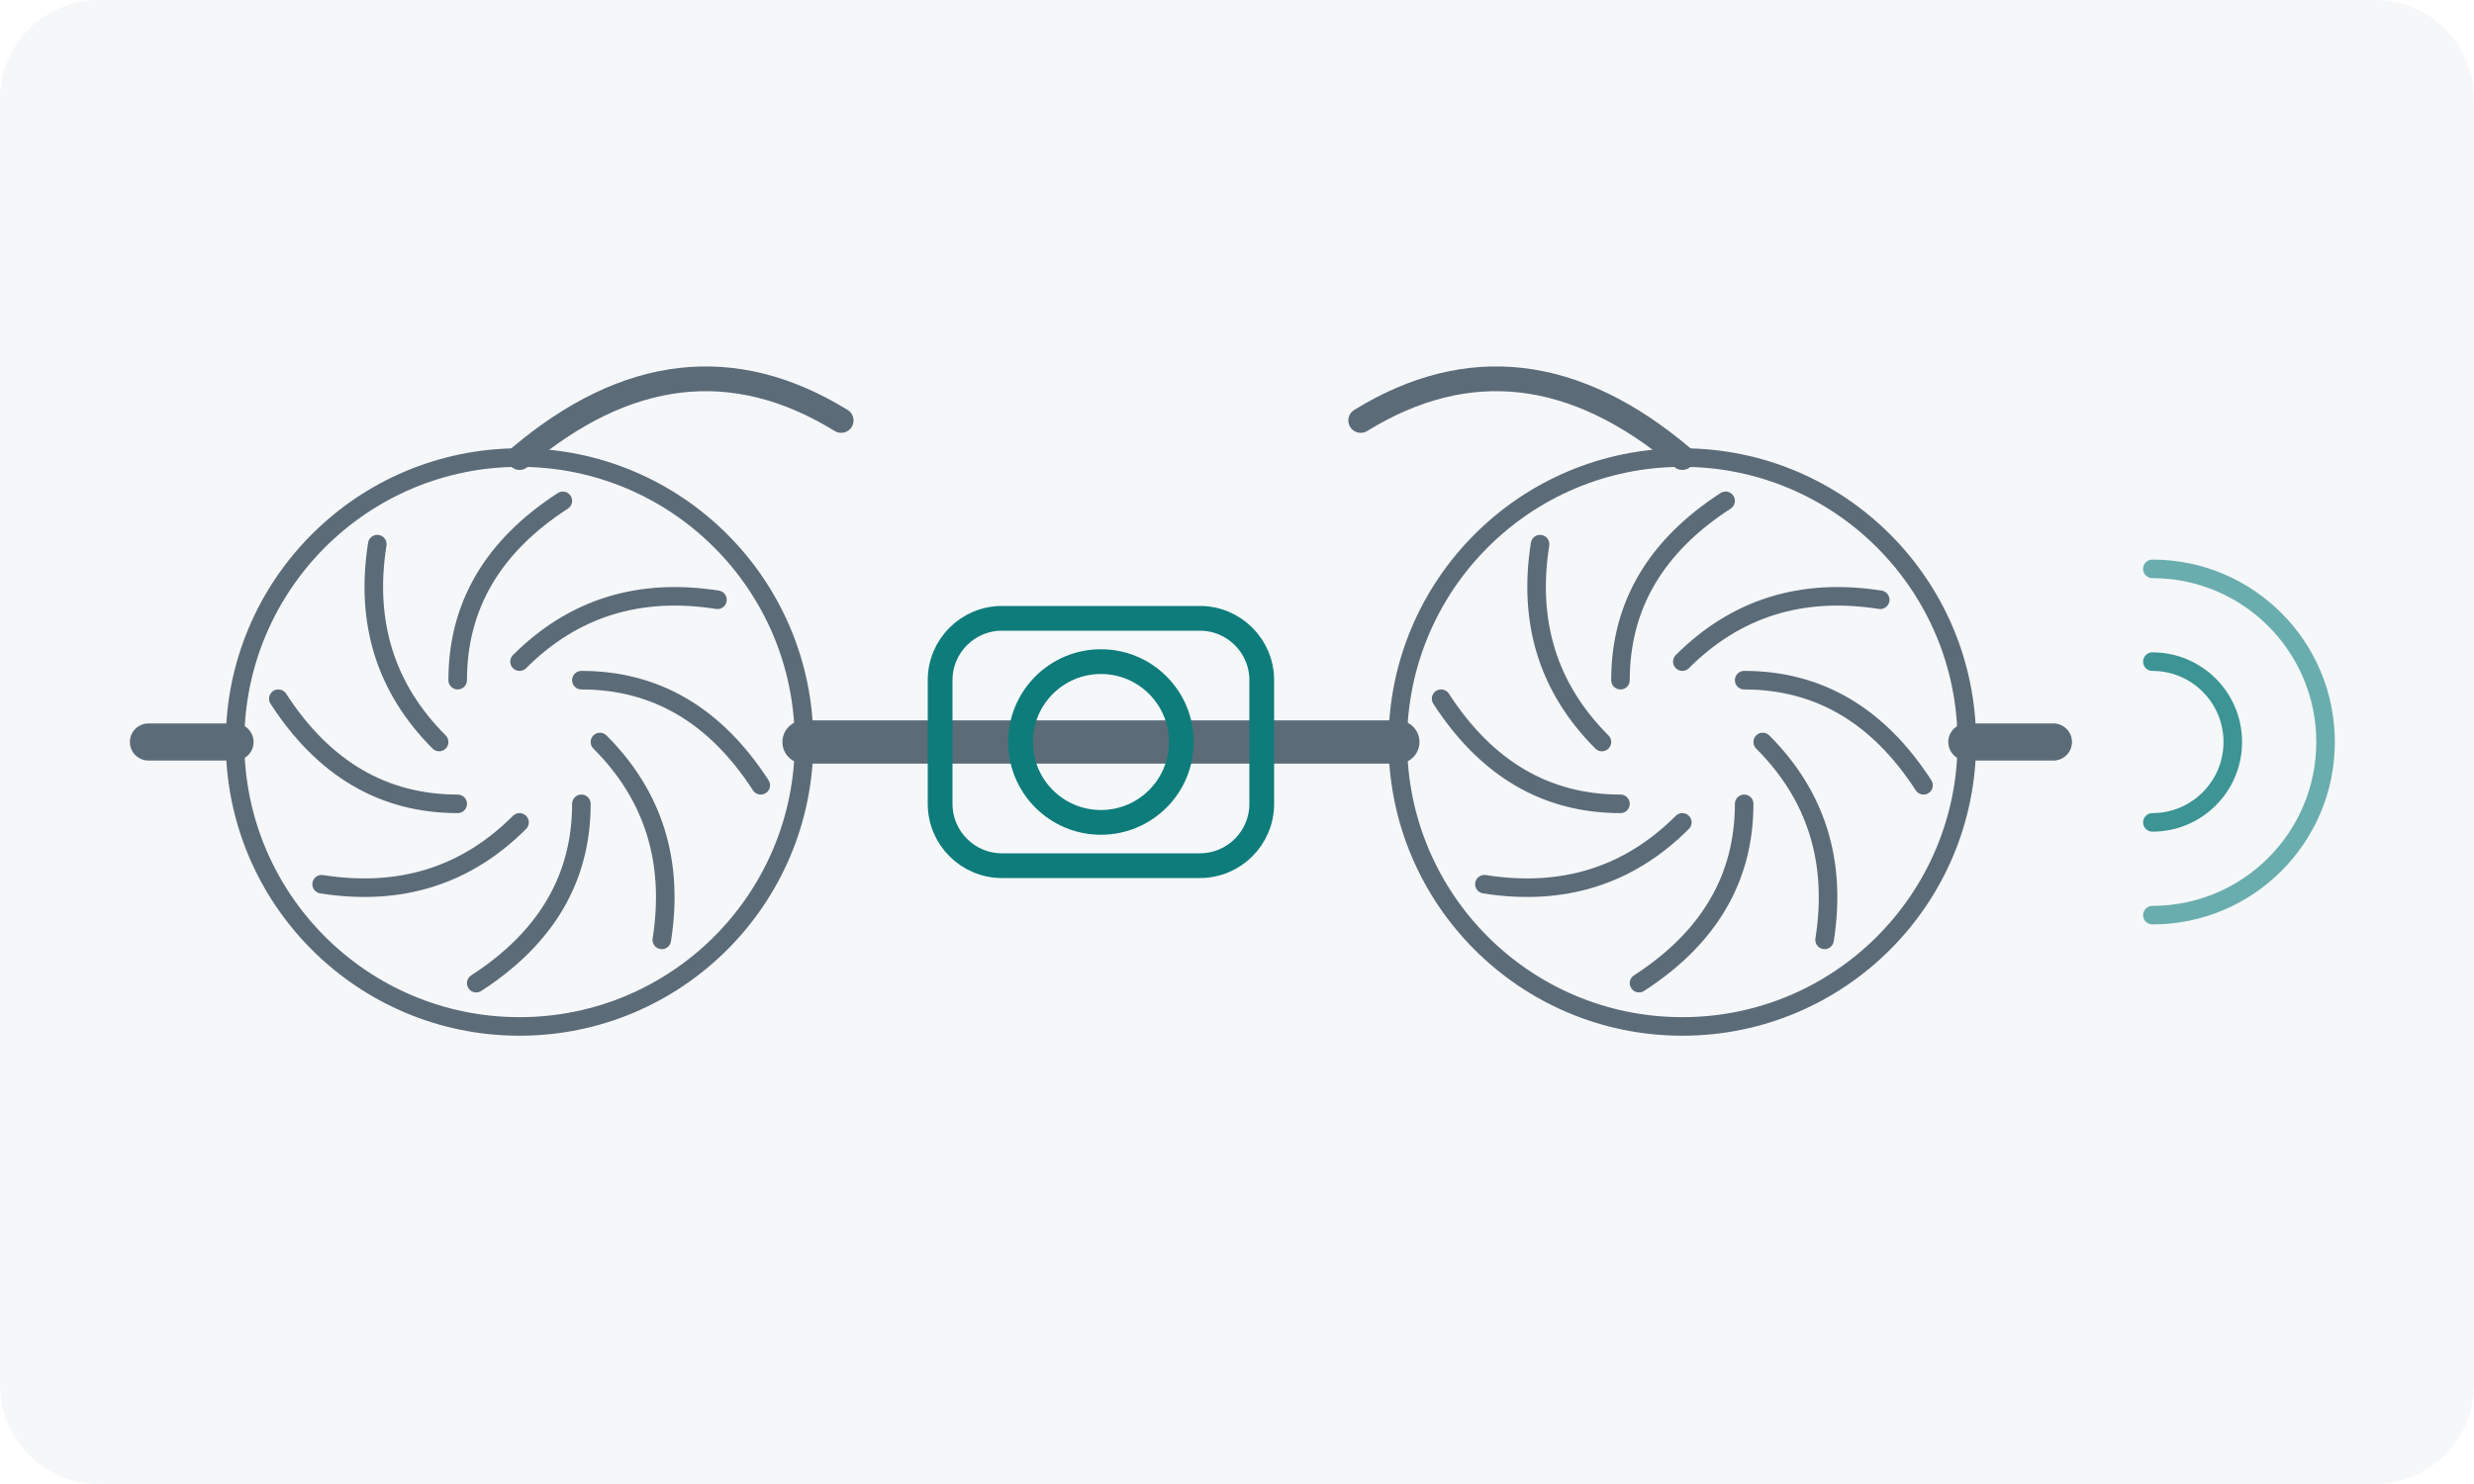
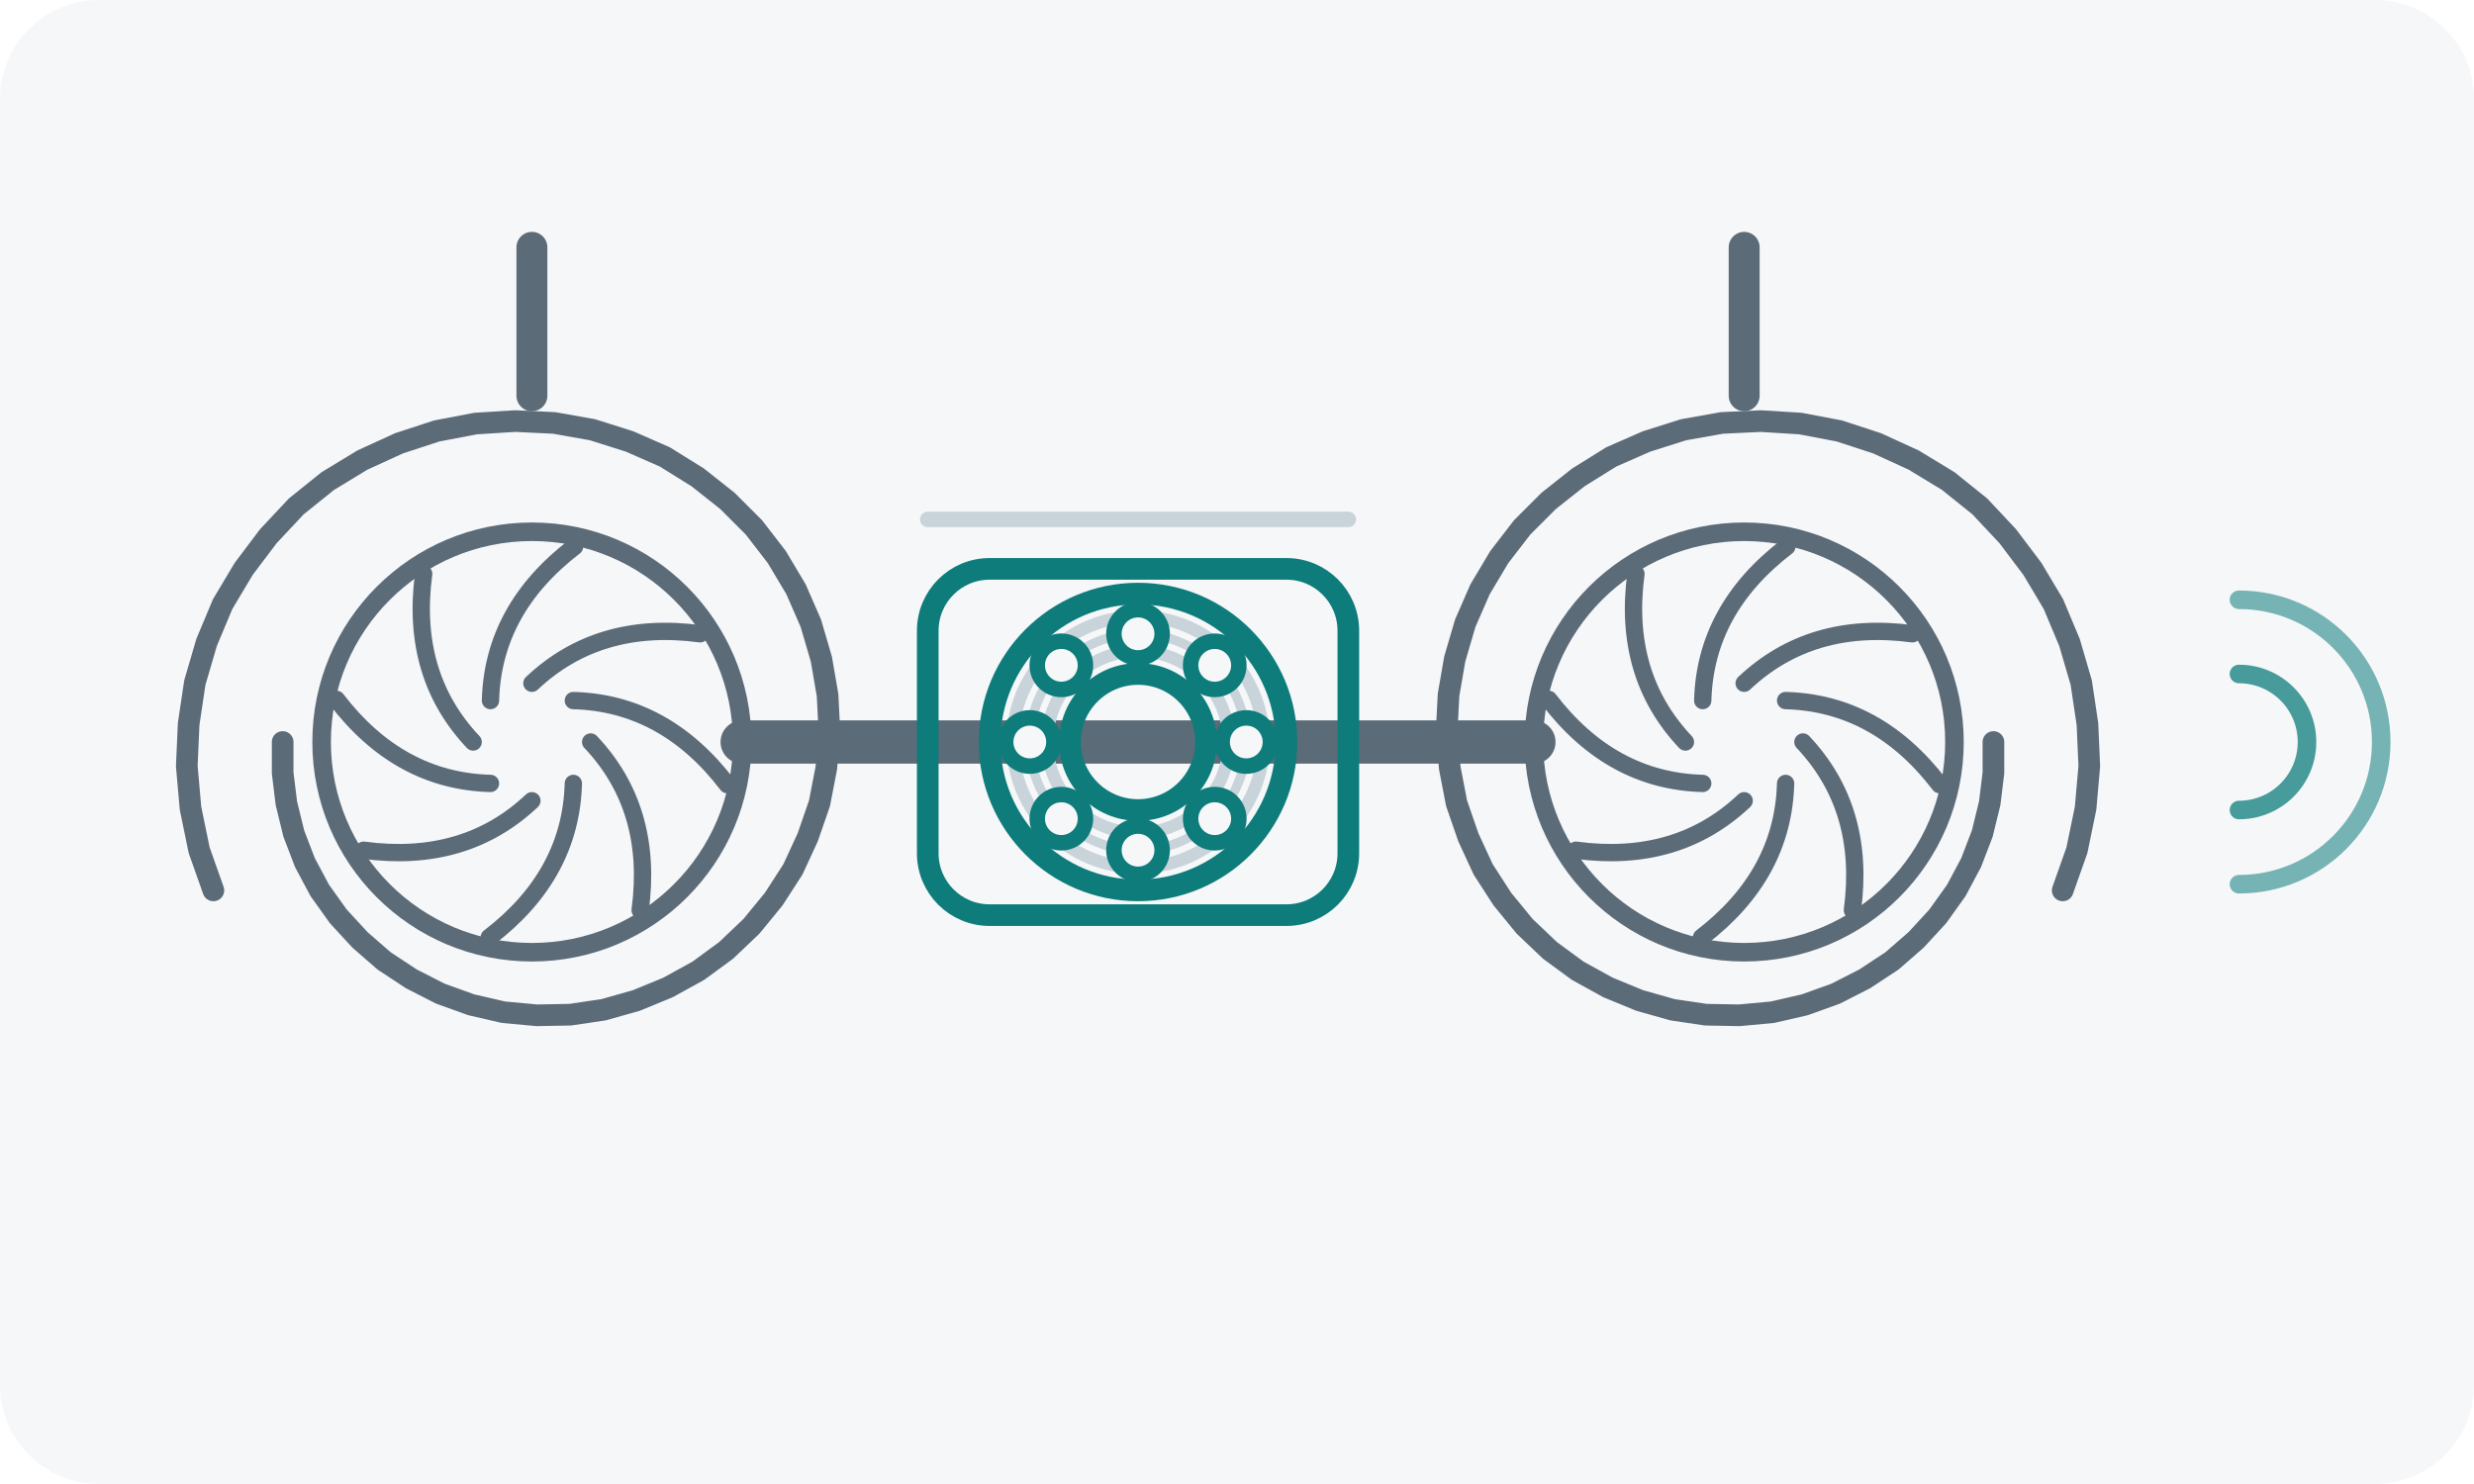
<svg xmlns="http://www.w3.org/2000/svg" viewBox="0 0 400 240" role="img" aria-label="Схема турбины">
  <rect width="400" height="240" rx="16" fill="#F5F7F9" />
  <g fill="none" stroke-linecap="round" stroke-linejoin="round">
-     <circle cx="84" cy="120" r="46" stroke="#5C6B78" stroke-width="3" />
-     <path d="M 97 120 Q 110 133 107 152" stroke="#5C6B78" stroke-width="3" />
-     <path d="M 94 130 Q 94 148 77 159" stroke="#5C6B78" stroke-width="3" />
-     <path d="M 84 133 Q 71 146 52 143" stroke="#5C6B78" stroke-width="3" />
-     <path d="M 74 130 Q 56 130 45 113" stroke="#5C6B78" stroke-width="3" />
-     <path d="M 71 120 Q 58 107 61 88" stroke="#5C6B78" stroke-width="3" />
-     <path d="M 74 110 Q 74 92 91 81" stroke="#5C6B78" stroke-width="3" />
-     <path d="M 84 107 Q 97 94 116 97" stroke="#5C6B78" stroke-width="3" />
-     <path d="M 94 110 Q 112 110 123 127" stroke="#5C6B78" stroke-width="3" />
-     <path d="M 84 74 q 26 -22 52 -6" stroke="#5C6B78" stroke-width="4" />
-     <path d="M 38 120 h -14" stroke="#5C6B78" stroke-width="6" />
-     <circle cx="272" cy="120" r="46" stroke="#5C6B78" stroke-width="3" />
-     <path d="M 285 120 Q 298 133 295 152" stroke="#5C6B78" stroke-width="3" />
-     <path d="M 282 130 Q 282 148 265 159" stroke="#5C6B78" stroke-width="3" />
-     <path d="M 272 133 Q 259 146 240 143" stroke="#5C6B78" stroke-width="3" />
-     <path d="M 262 130 Q 244 130 233 113" stroke="#5C6B78" stroke-width="3" />
-     <path d="M 259 120 Q 246 107 249 88" stroke="#5C6B78" stroke-width="3" />
-     <path d="M 262 110 Q 262 92 279 81" stroke="#5C6B78" stroke-width="3" />
-     <path d="M 272 107 Q 285 94 304 97" stroke="#5C6B78" stroke-width="3" />
-     <path d="M 282 110 Q 300 110 311 127" stroke="#5C6B78" stroke-width="3" />
-     <path d="M 272 74 q -26 -22 -52 -6" stroke="#5C6B78" stroke-width="4" />
-     <path d="M 318 120 h 14" stroke="#5C6B78" stroke-width="6" />
-     <path d="M 130 120 h 96" stroke="#5C6B78" stroke-width="7" />
-     <rect x="152" y="100" width="52" height="40" rx="10" stroke="#0E7C7B" stroke-width="4" />
-     <circle cx="178" cy="120" r="13" stroke="#0E7C7B" stroke-width="4" />
-     <path d="M 348 107 A 13 13 0 0 1 348 133" stroke="#0E7C7B" stroke-width="3" opacity="0.80" />
-     <path d="M 348 92 A 28 28 0 0 1 348 148" stroke="#0E7C7B" stroke-width="3" opacity="0.60" />
+     <path d="M 45.7 120.0 L 45.7 125.0 L 46.3 129.9 L 47.5 134.8 L 49.3 139.5 L 51.7 144.0 L 54.7 148.2 L 58.2 152.0 L 62.1 155.4 L 66.5 158.3 L 71.2 160.7 L 76.2 162.5 L 81.4 163.7 L 86.8 164.2 L 92.2 164.1 L 97.6 163.3 L 102.9 161.8 L 108.0 159.7 L 112.9 157.0 L 117.4 153.7 L 121.5 149.8 L 125.1 145.4 L 128.2 140.6 L 130.6 135.4 L 132.5 129.9 L 133.6 124.2 L 134.1 118.3 L 133.8 112.4 L 132.8 106.6 L 131.1 100.8 L 128.7 95.3 L 125.6 90.1 L 121.9 85.3 L 117.6 81.0 L 112.8 77.2 L 107.5 73.9 L 101.8 71.4 L 95.8 69.5 L 89.6 68.4 L 83.3 68.1 L 76.9 68.5 L 70.6 69.7 L 64.5 71.7 L 58.6 74.4 L 53.0 77.8 L 47.9 81.9 L 43.4 86.7 L 39.4 92.0 L 36.0 97.7 L 33.4 103.9 L 31.5 110.4 L 30.5 117.1 L 30.2 123.9 L 30.8 130.7 L 32.2 137.5 L 34.5 144.0" stroke="#5C6B78" stroke-width="3.5" fill="none" />
+     <circle cx="86.0" cy="120.0" r="34.0" stroke="#5C6B78" stroke-width="3" fill="none" />
+     <path d="M 95.5 120.0 Q 105.7 130.8 103.5 147.2" stroke="#5C6B78" stroke-width="2.8" fill="none" />
+     <path d="M 92.7 126.7 Q 92.3 141.5 79.1 151.6" stroke="#5C6B78" stroke-width="2.8" fill="none" />
+     <path d="M 86.0 129.5 Q 75.2 139.7 58.8 137.5" stroke="#5C6B78" stroke-width="2.8" fill="none" />
+     <path d="M 79.3 126.7 Q 64.5 126.3 54.4 113.1" stroke="#5C6B78" stroke-width="2.8" fill="none" />
+     <path d="M 76.5 120.0 Q 66.3 109.2 68.5 92.8" stroke="#5C6B78" stroke-width="2.8" fill="none" />
+     <path d="M 79.3 113.3 Q 79.7 98.5 92.9 88.4" stroke="#5C6B78" stroke-width="2.8" fill="none" />
+     <path d="M 86.0 110.5 Q 96.8 100.3 113.2 102.5" stroke="#5C6B78" stroke-width="2.8" fill="none" />
+     <path d="M 92.7 113.3 Q 107.5 113.7 117.6 126.9" stroke="#5C6B78" stroke-width="2.8" fill="none" />
+     <path d="M 86.0 64.0 L 86.0 40.0" stroke="#5C6B78" stroke-width="5" />
+     <path d="M 322.3 120.0 L 322.3 125.0 L 321.7 129.9 L 320.5 134.8 L 318.7 139.5 L 316.3 144.0 L 313.3 148.2 L 309.8 152.0 L 305.9 155.4 L 301.5 158.3 L 296.8 160.7 L 291.8 162.5 L 286.6 163.7 L 281.2 164.2 L 275.8 164.1 L 270.4 163.3 L 265.1 161.8 L 260.0 159.7 L 255.1 157.0 L 250.6 153.7 L 246.5 149.8 L 242.9 145.4 L 239.8 140.6 L 237.4 135.4 L 235.5 129.9 L 234.4 124.2 L 233.9 118.3 L 234.2 112.4 L 235.2 106.6 L 236.9 100.8 L 239.3 95.3 L 242.4 90.1 L 246.1 85.3 L 250.4 81.0 L 255.2 77.2 L 260.5 73.9 L 266.2 71.4 L 272.2 69.5 L 278.4 68.4 L 284.7 68.1 L 291.1 68.5 L 297.4 69.7 L 303.5 71.7 L 309.4 74.4 L 315.0 77.8 L 320.1 81.9 L 324.6 86.7 L 328.6 92.0 L 332.0 97.7 L 334.6 103.9 L 336.5 110.4 L 337.5 117.1 L 337.8 123.9 L 337.2 130.7 L 335.8 137.5 L 333.5 144.0" stroke="#5C6B78" stroke-width="3.5" fill="none" />
+     <circle cx="282.0" cy="120.0" r="34.0" stroke="#5C6B78" stroke-width="3" fill="none" />
+     <path d="M 291.5 120.0 Q 301.7 130.8 299.5 147.2" stroke="#5C6B78" stroke-width="2.8" fill="none" />
+     <path d="M 288.7 126.7 Q 288.3 141.5 275.1 151.6" stroke="#5C6B78" stroke-width="2.8" fill="none" />
+     <path d="M 282.0 129.5 Q 271.2 139.7 254.8 137.5" stroke="#5C6B78" stroke-width="2.8" fill="none" />
+     <path d="M 275.3 126.7 Q 260.5 126.3 250.4 113.1" stroke="#5C6B78" stroke-width="2.8" fill="none" />
+     <path d="M 272.5 120.0 Q 262.3 109.2 264.5 92.8" stroke="#5C6B78" stroke-width="2.8" fill="none" />
+     <path d="M 275.3 113.3 Q 275.7 98.5 288.9 88.4" stroke="#5C6B78" stroke-width="2.8" fill="none" />
+     <path d="M 282.0 110.5 Q 292.8 100.3 309.2 102.5" stroke="#5C6B78" stroke-width="2.8" fill="none" />
+     <path d="M 288.7 113.3 Q 303.5 113.7 313.6 126.9" stroke="#5C6B78" stroke-width="2.8" fill="none" />
+     <path d="M 282.0 64.0 L 282.0 40.0" stroke="#5C6B78" stroke-width="5" />
+     <path d="M 120.0 120.0 L 248.0 120.0" stroke="#5C6B78" stroke-width="7" />
+     <rect x="150.0" y="92.0" width="68.0" height="56.0" rx="10" stroke="#0E7C7B" stroke-width="3.5" fill="none" />
+     <circle cx="184.0" cy="120.0" r="24.0" stroke="#0E7C7B" stroke-width="3.5" fill="none" />
+     <circle cx="184.0" cy="120.0" r="20.3" stroke="#C9D3DA" stroke-width="2" fill="none" />
+     <circle cx="184.0" cy="120.0" r="11.0" stroke="#0E7C7B" stroke-width="3.5" fill="none" />
+     <circle cx="184.0" cy="120.0" r="14.7" stroke="#C9D3DA" stroke-width="2" fill="none" />
+     <circle cx="184.0" cy="120.0" r="17.5" stroke="#C9D3DA" stroke-width="1.5" fill="none" />
+     <circle cx="201.5" cy="120.0" r="3.9" stroke="#0E7C7B" stroke-width="2.5" fill="#F5F7F9" />
+     <circle cx="196.4" cy="132.4" r="3.9" stroke="#0E7C7B" stroke-width="2.5" fill="#F5F7F9" />
+     <circle cx="184.0" cy="137.5" r="3.9" stroke="#0E7C7B" stroke-width="2.5" fill="#F5F7F9" />
+     <circle cx="171.6" cy="132.4" r="3.9" stroke="#0E7C7B" stroke-width="2.5" fill="#F5F7F9" />
+     <circle cx="166.5" cy="120.0" r="3.9" stroke="#0E7C7B" stroke-width="2.5" fill="#F5F7F9" />
+     <circle cx="171.6" cy="107.6" r="3.9" stroke="#0E7C7B" stroke-width="2.5" fill="#F5F7F9" />
+     <circle cx="184.0" cy="102.5" r="3.9" stroke="#0E7C7B" stroke-width="2.5" fill="#F5F7F9" />
+     <circle cx="196.4" cy="107.6" r="3.9" stroke="#0E7C7B" stroke-width="2.5" fill="#F5F7F9" />
+     <path d="M 150.0 84.0 L 218.0 84.0" stroke="#C9D3DA" stroke-width="2.5" />
+     <path d="M 362 109 A 11 11 0 0 1 362 131" stroke="#0E7C7B" stroke-width="3" opacity="0.75" />
+     <path d="M 362 97 A 23 23 0 0 1 362 143" stroke="#0E7C7B" stroke-width="3" opacity="0.55" />
  </g>
</svg>
